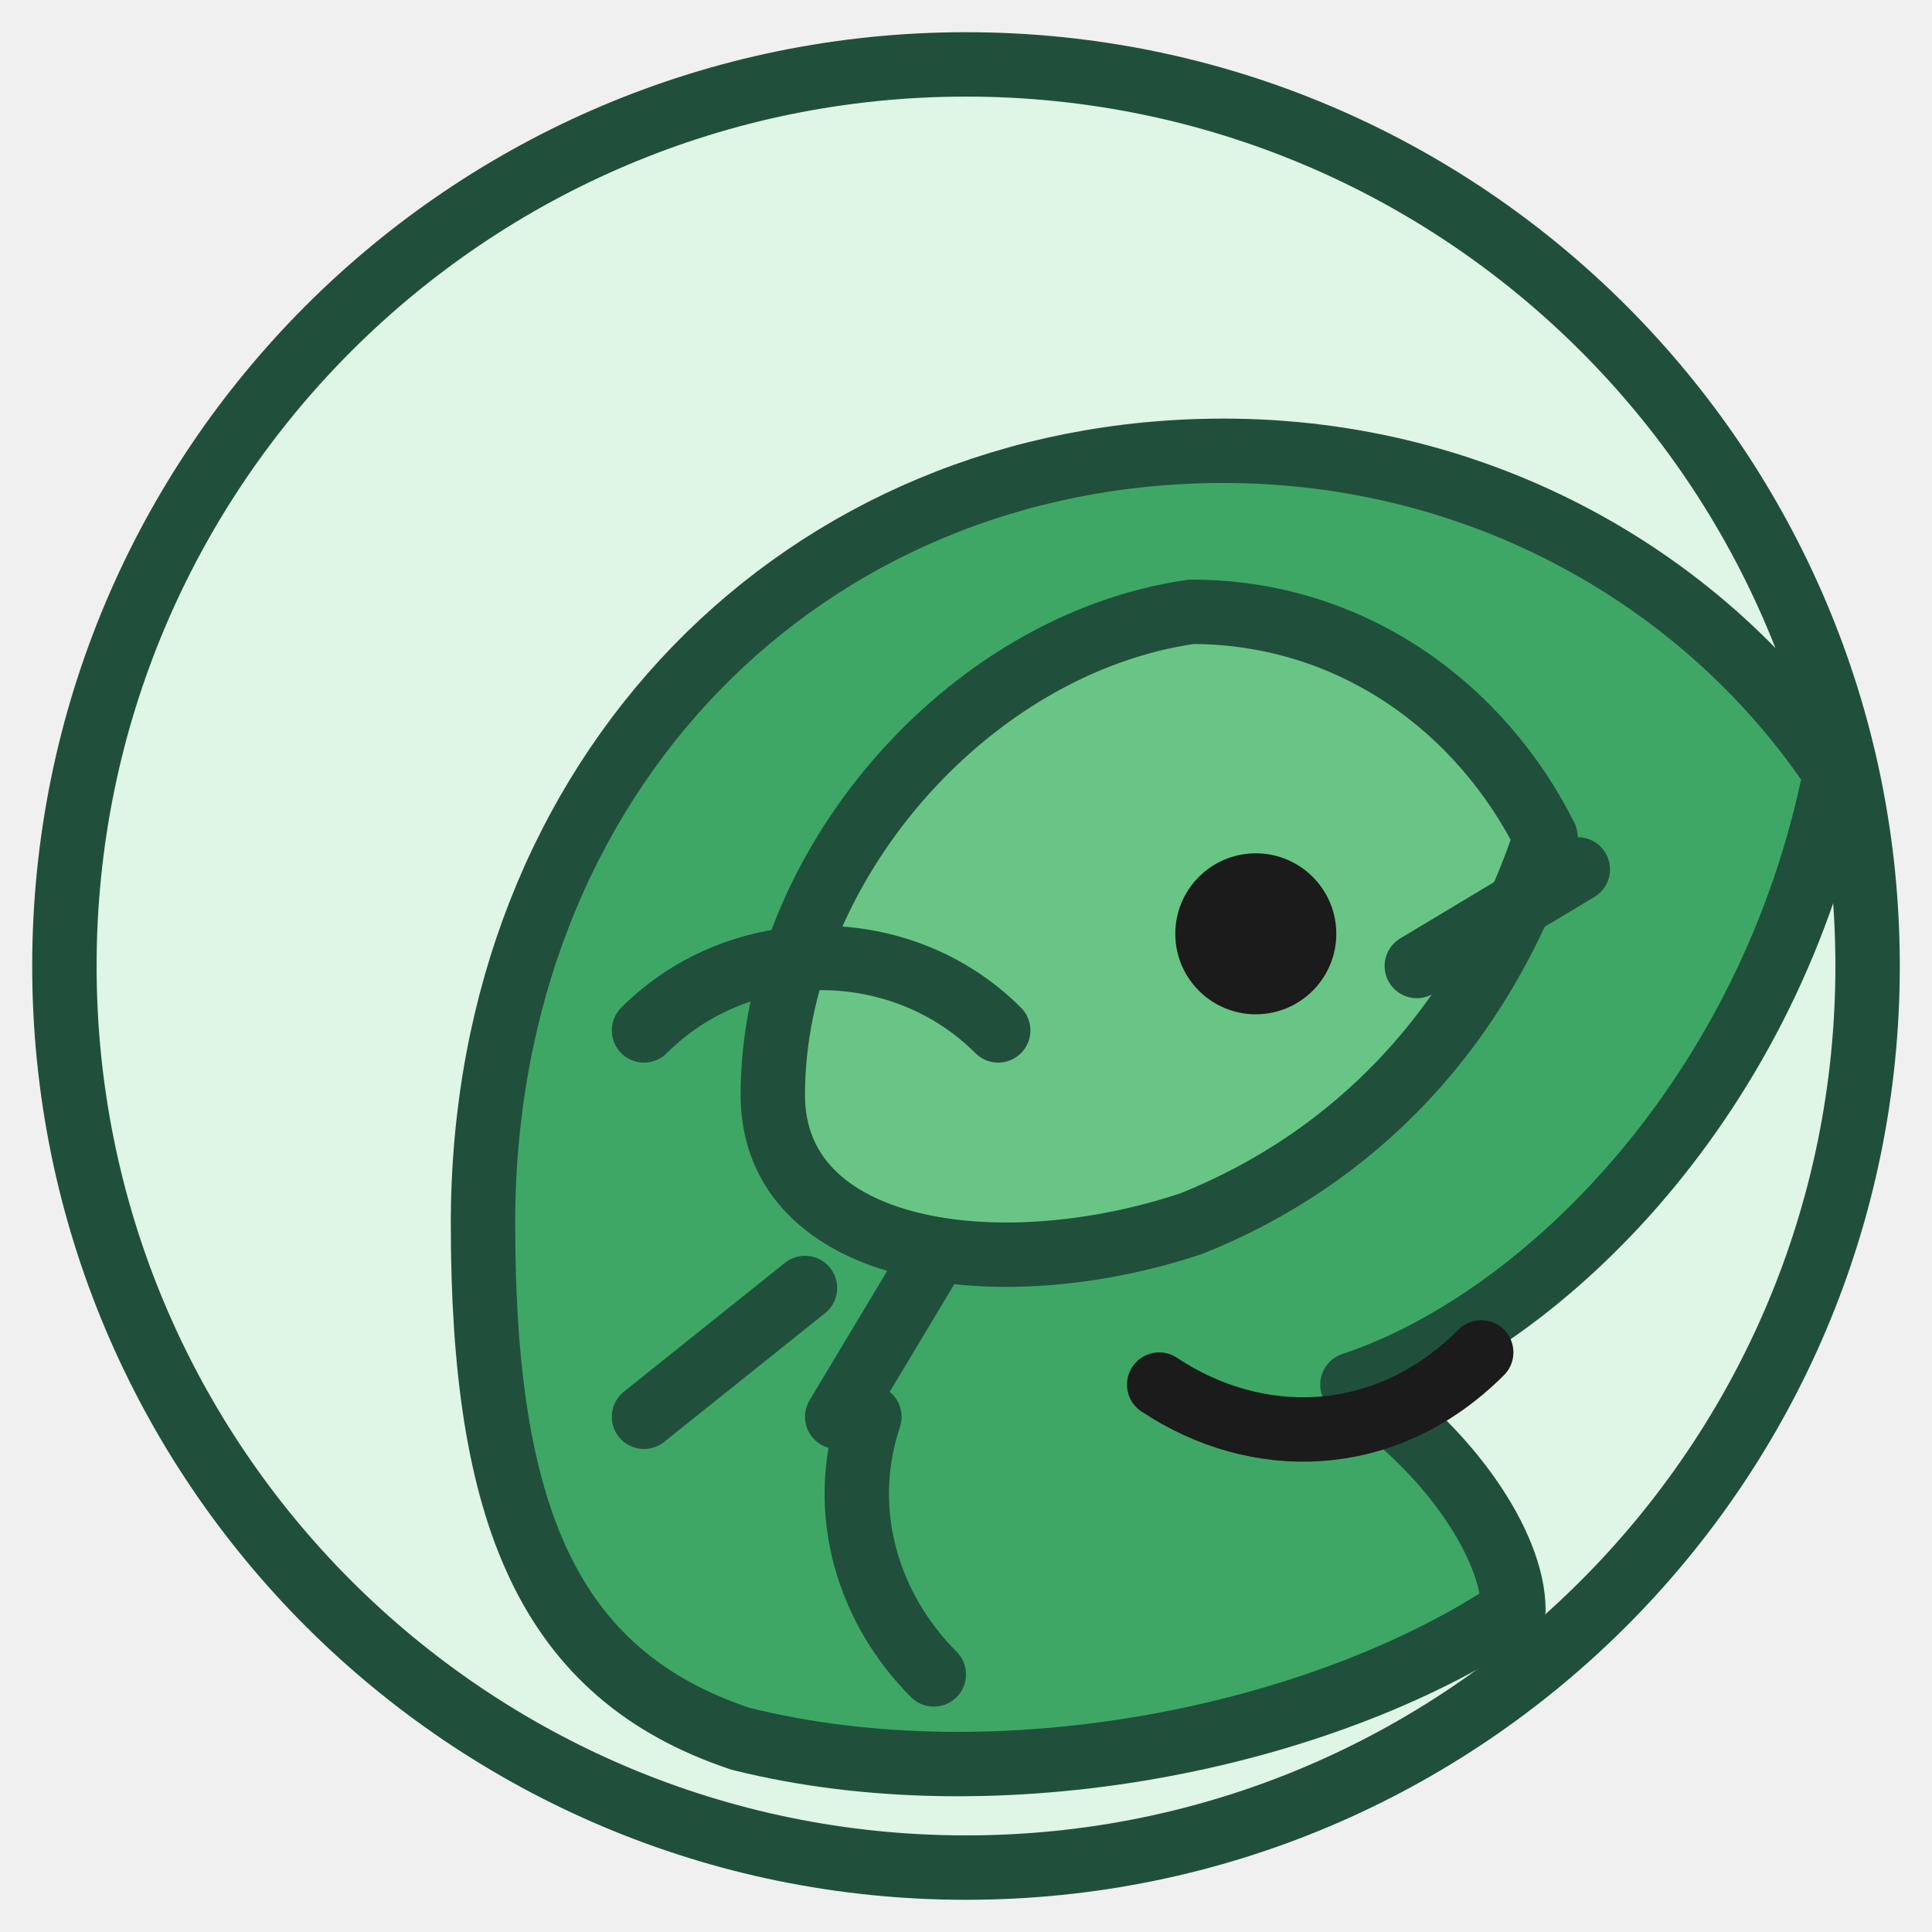
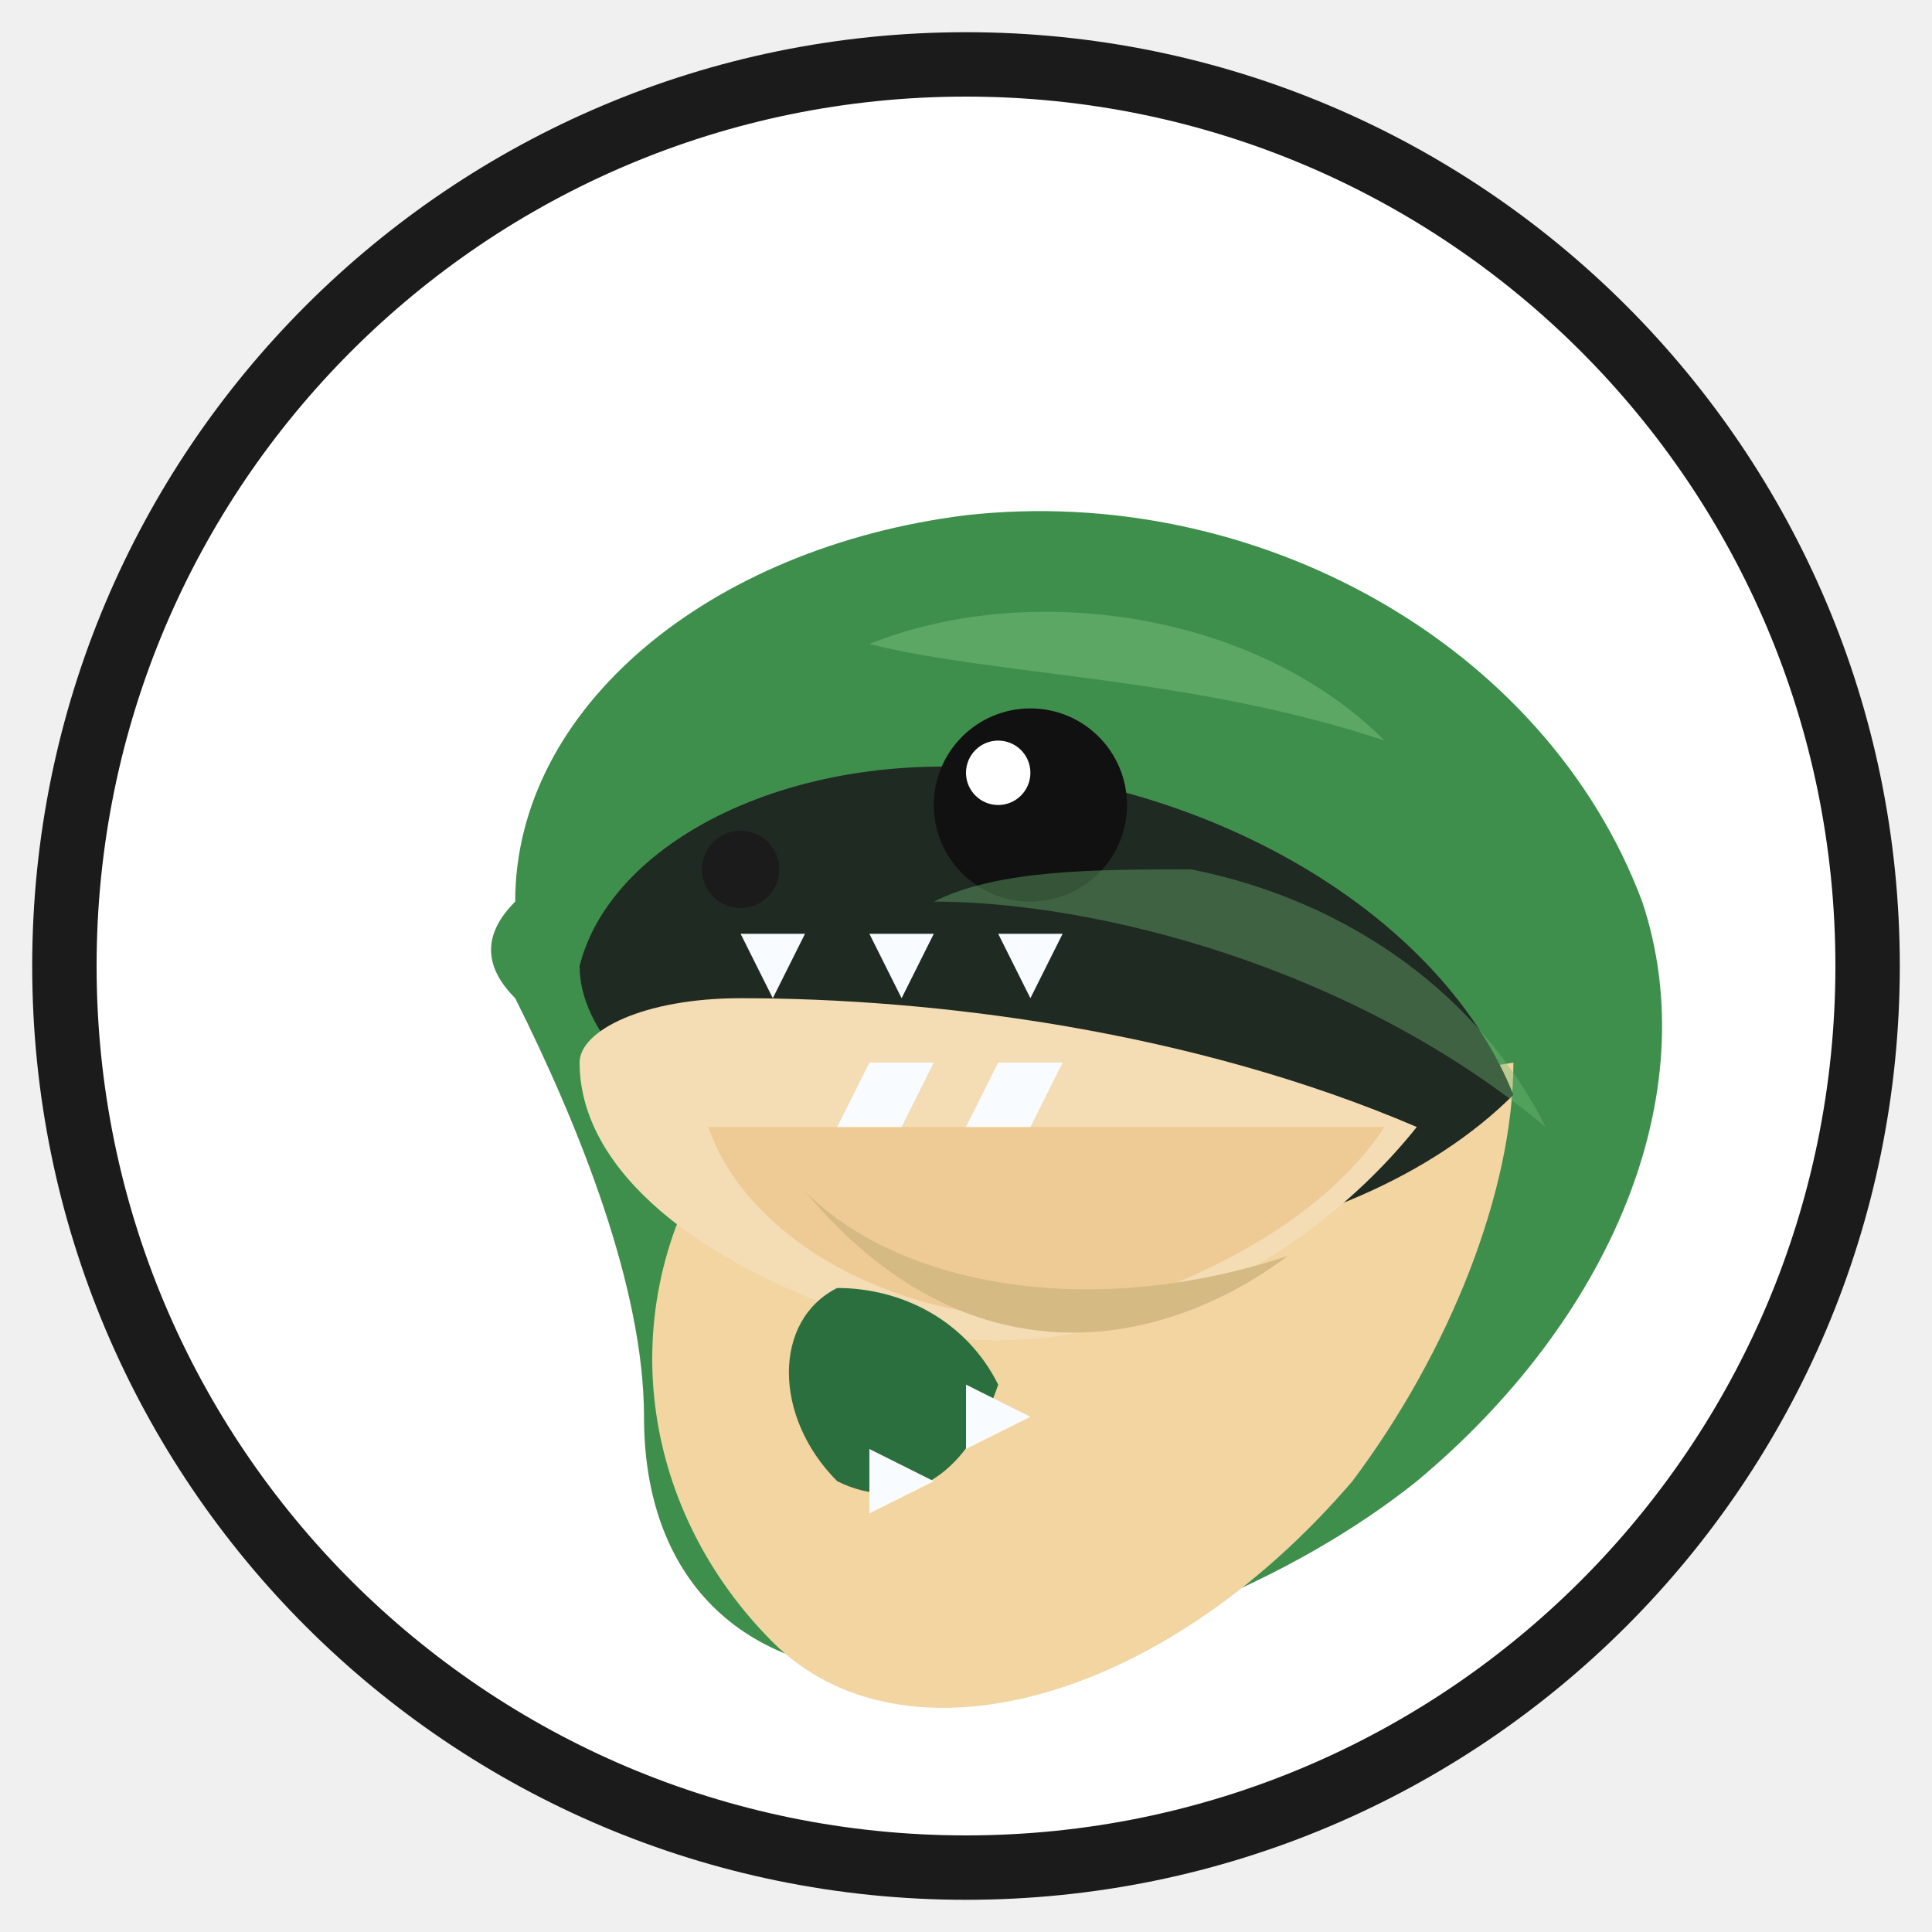
<svg xmlns="http://www.w3.org/2000/svg" viewBox="0 0 120 120">
-   <circle cx="60" cy="60" r="56" fill="#dff5e6" stroke="#20503b" stroke-width="4" />
-   <path d="M30 76c0-28 20-48 46-48 16 0 30 8 38 20-4 20-18 34-30 38 6 4 10 10 10 14-12 8-32 12-48 8-12-4-16-14-16-32z" fill="#3fa766" stroke="#20503b" stroke-width="4" stroke-linejoin="round" />
-   <path d="M48 68c0-14 12-28 26-30 10 0 18 6 22 14-4 12-12 20-22 24-12 4-26 2-26-8z" fill="#69c585" stroke="#20503b" stroke-width="4" stroke-linejoin="round" />
-   <path d="M54 88c-2 6 0 12 4 16" fill="none" stroke="#20503b" stroke-width="4" stroke-linecap="round" />
-   <path d="M72 86c6 4 14 4 20-2" fill="none" stroke="#1b1b1b" stroke-width="4" stroke-linecap="round" />
-   <circle cx="78" cy="58" r="5" fill="#1b1b1b" />
-   <path d="M62 64c-6-6-16-6-22 0" fill="none" stroke="#20503b" stroke-width="4" stroke-linecap="round" />
-   <path d="M50 80l-10 8" fill="none" stroke="#20503b" stroke-width="4" stroke-linecap="round" />
-   <path d="M58 78l-6 10" fill="none" stroke="#20503b" stroke-width="4" stroke-linecap="round" />
-   <path d="M88 60l10-6" fill="none" stroke="#20503b" stroke-width="4" stroke-linecap="round" />
+   <circle cx="60" cy="60" r="56" fill="#ffffff" stroke="#1b1b1b" stroke-width="4" />
+   <path d="M32 56 C32 44 44 34 60 32 C78 30 96 40 102 56 C106 68 100 82 88 92 C78 100 64 104 56 104 C46 104 40 98 40 88 C40 80 36 70 32 62 C30 60 30 58 32 56 Z" fill="#3f8f4c" />
+   <path d="M44 72 C38 82 40 94 48 102 C56 110 72 106 84 92 C90 84 94 74 94 66 C82 68 62 70 44 72 Z" fill="#f2d5a1" />
+   <path d="M36 60 C38 52 50 46 64 48 C78 50 90 58 94 68 C84 78 62 82 46 72 C40 68 36 64 36 60 Z" fill="#1f2a22" />
+   <path d="M36 66 C36 72 42 78 54 82 C66 86 80 80 88 70 C74 64 58 62 46 62 C40 62 36 64 36 66 Z" fill="#f4dcb4" />
+   <path d="M44 70 C46 76 54 82 66 82 C74 80 82 76 86 70 C74 70 60 70 44 70 Z" fill="#eecb95" />
+   <path d="M50 74 C56 80 68 82 80 78 C72 84 60 86 50 74 Z" fill="#d6ba84" />
+   <path d="M52 80 C48 82 48 88 52 92 C56 94 60 92 62 86 C60 82 56 80 52 80 Z" fill="#2c6f3f" />
+   <path d="M54 90 L58 92 L54 94 Z M60 86 L64 88 L60 90 Z" fill="#f8fbff" />
+   <path d="M46 58 L50 58 L48 62 Z M54 58 L58 58 L56 62 Z M62 58 L66 58 L64 62 Z" fill="#f8fbff" />
+   <path d="M52 70 L54 66 L58 66 L56 70 Z M60 70 L62 66 L66 66 L64 70 Z" fill="#f8fbff" />
+   <circle cx="64" cy="50" r="6" fill="#111111" />
+   <circle cx="62" cy="48" r="2" fill="#ffffff" />
+   <circle cx="46" cy="54" r="2.4" fill="#1b1b1b" />
+   <path d="M54 40 C64 36 78 38 86 46 C74 42 62 42 54 40 Z" fill="#6fb874" opacity="0.6" />
+   <path d="M74 54 C84 56 92 62 96 70 C84 60 68 56 58 56 C62 54 68 54 74 54 Z" fill="#6fb874" opacity="0.4" />
</svg>
